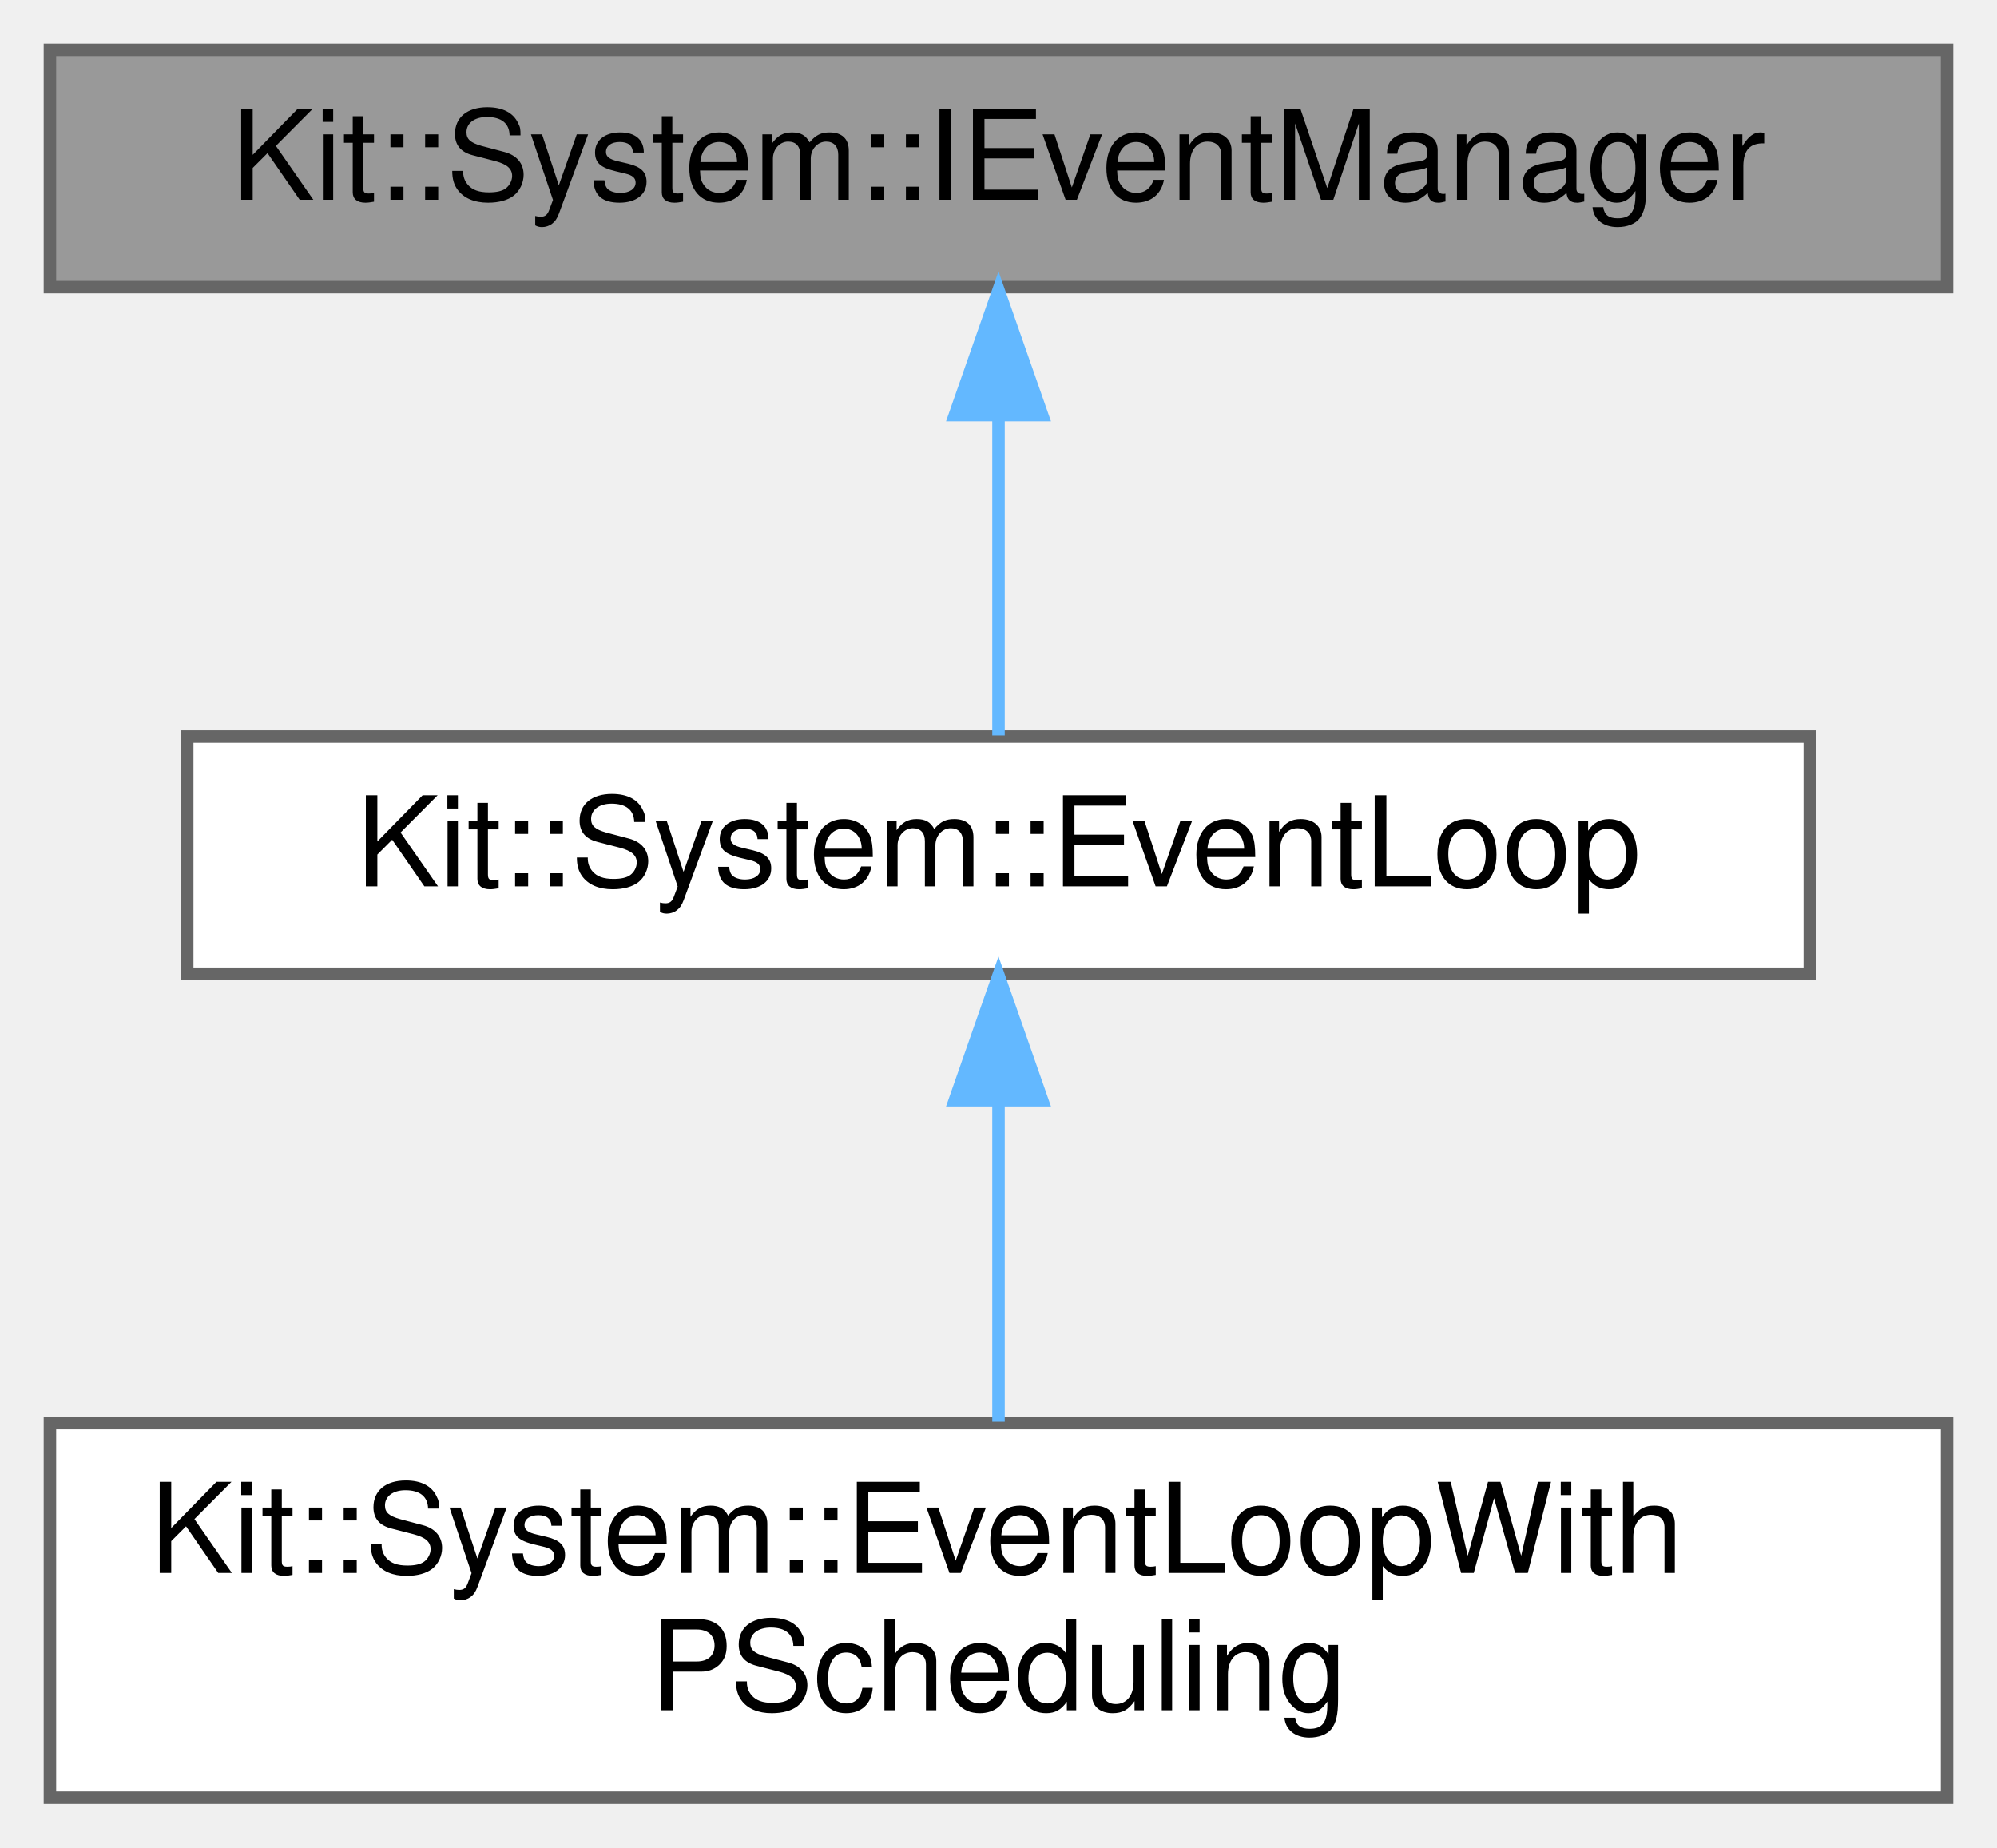
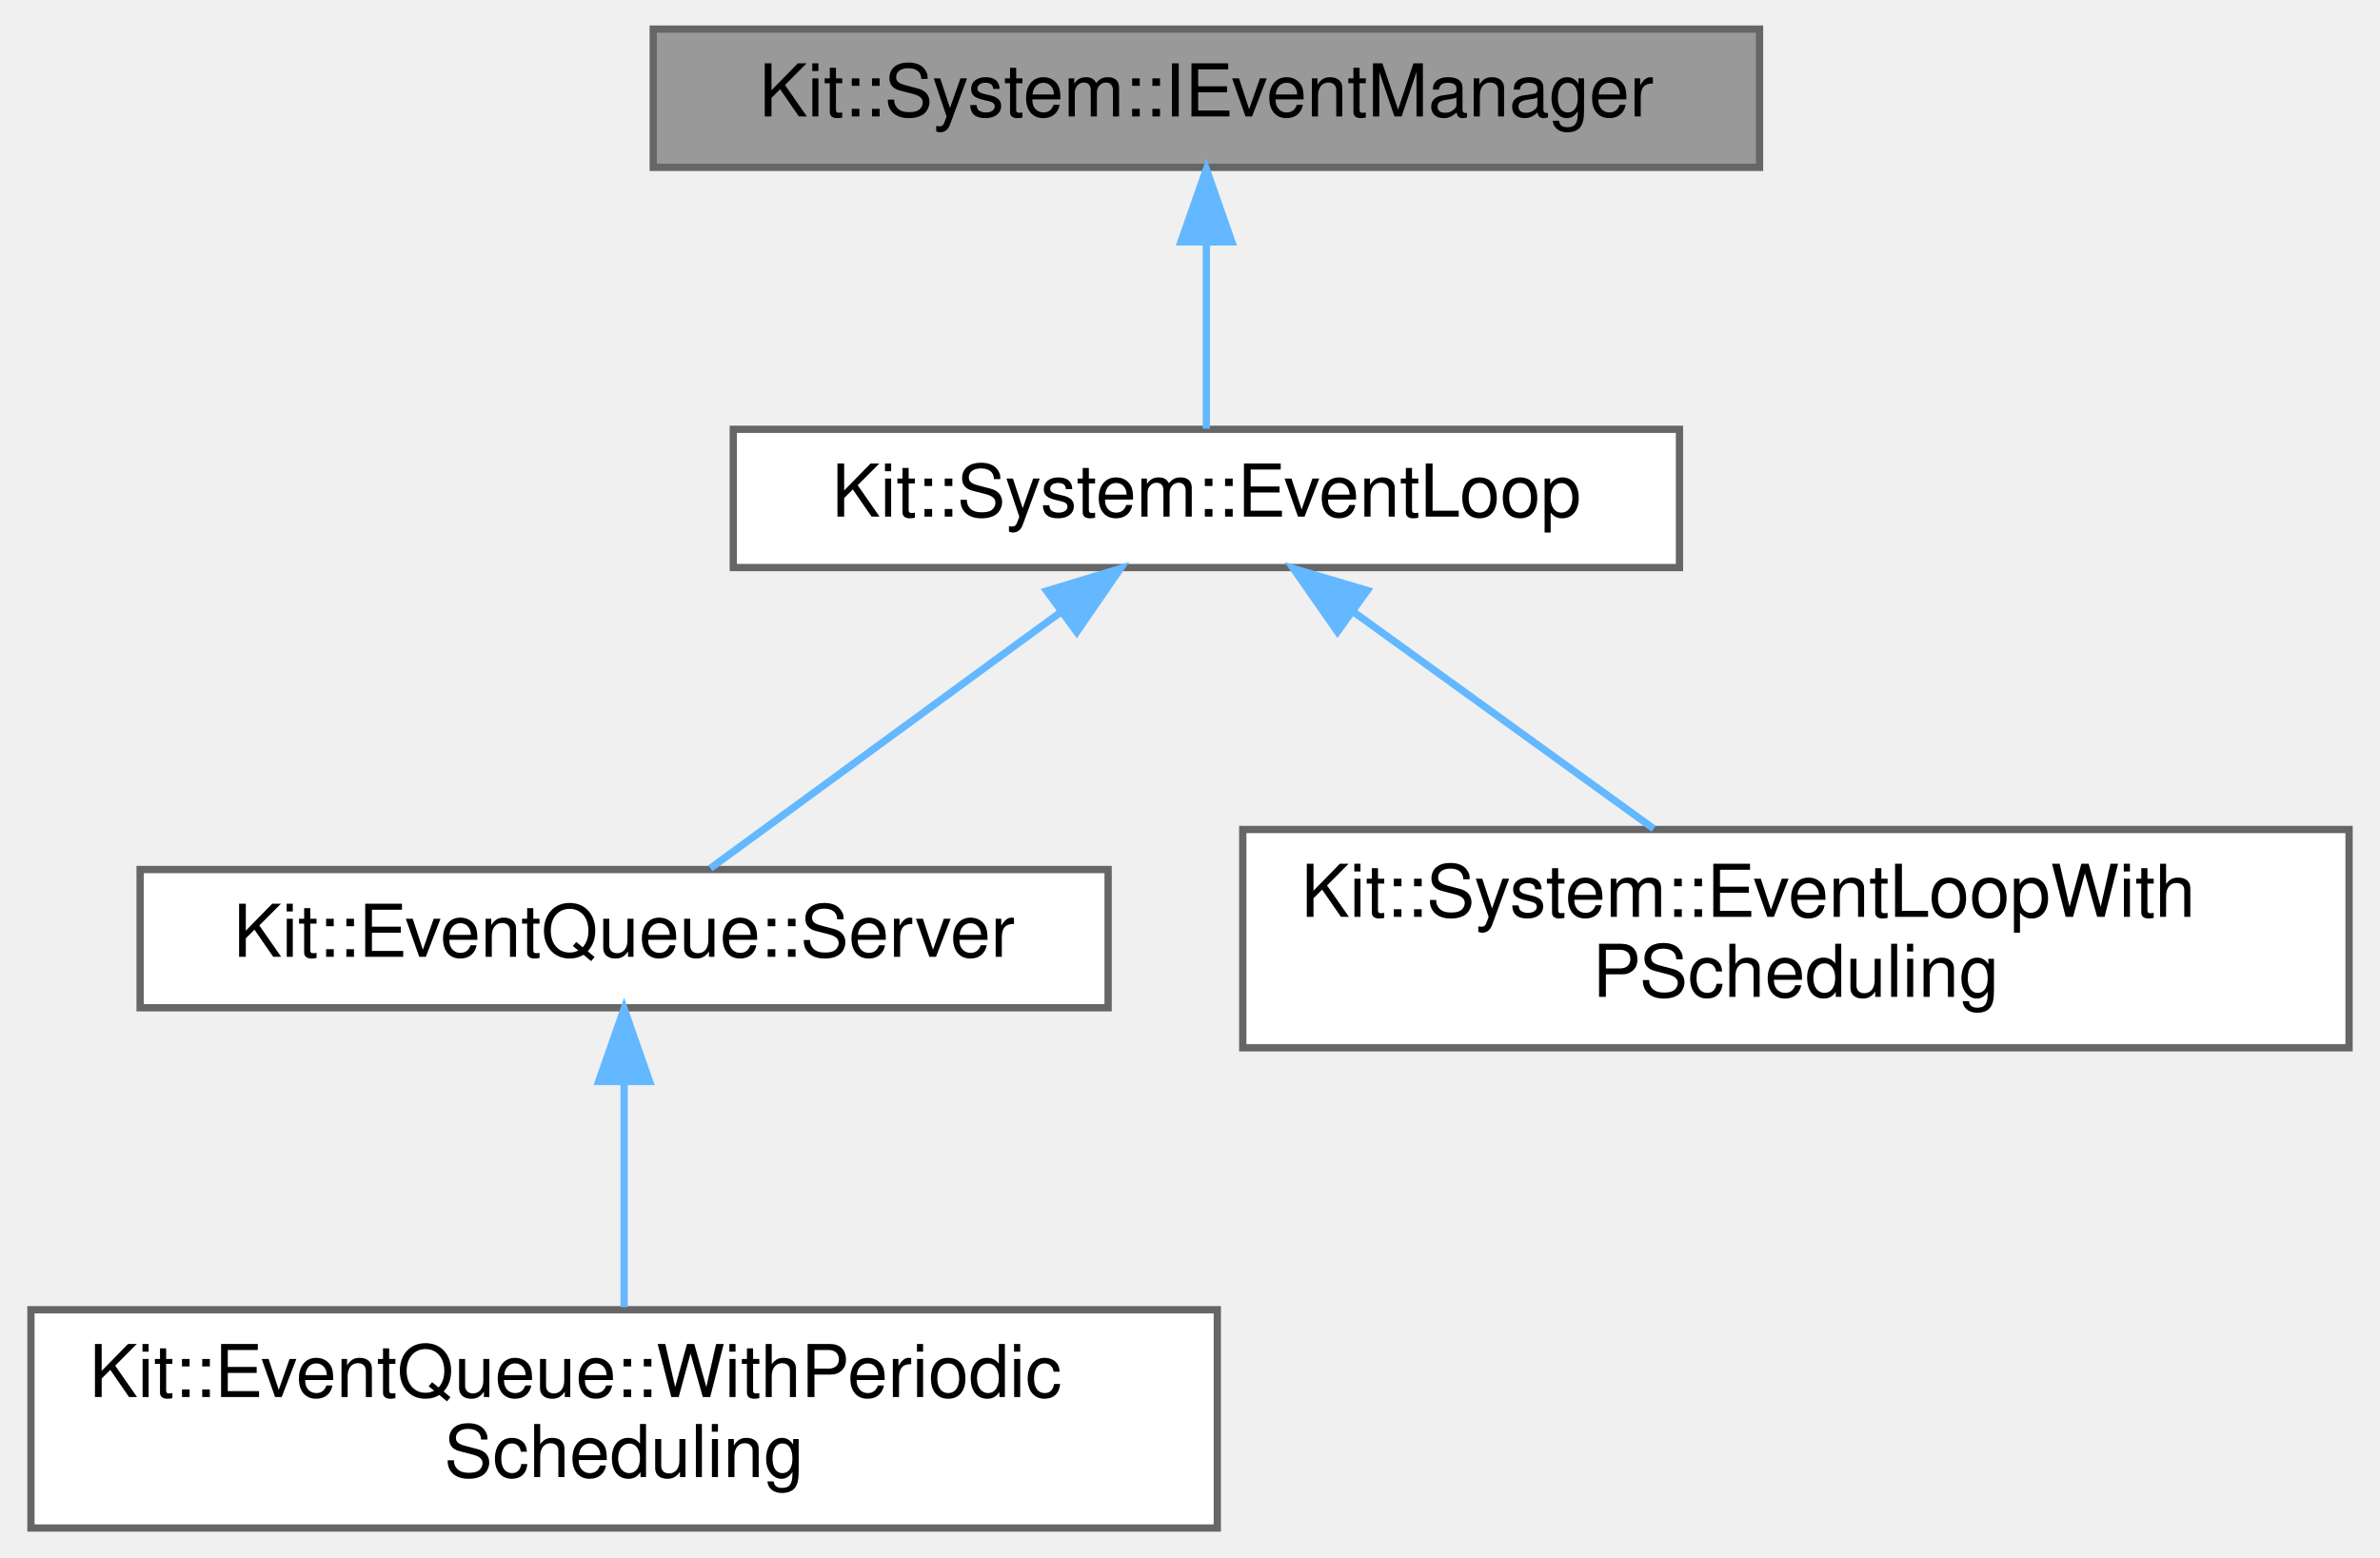
- <svg xmlns="http://www.w3.org/2000/svg" xmlns:xlink="http://www.w3.org/1999/xlink" width="160pt" height="148pt" viewBox="0.00 0.00 160.00 148.00">
-   <g id="graph0" class="graph" transform="scale(1 1) rotate(0) translate(4 144)">
+ <svg xmlns="http://www.w3.org/2000/svg" xmlns:xlink="http://www.w3.org/1999/xlink" width="327pt" height="214pt" viewBox="0.00 0.00 326.50 214.00">
+   <g id="graph0" class="graph" transform="scale(1 1) rotate(0) translate(4 210)">
    <g id="Node000001" class="node">
      <g id="a_Node000001">
        <a xlink:title="This abstract class defines the interface to signal a 'Event Flag'.">
-           <polygon fill="#999999" stroke="#666666" points="152,-140 0,-140 0,-121 152,-121 152,-140" />
-           <text text-anchor="middle" x="76" y="-128" font-family="Helvetica,sans-Serif" font-size="10.00">Kit::System::IEventManager</text>
+           <polygon fill="#999999" stroke="#666666" points="237.5,-206 85.5,-206 85.5,-187 237.5,-187 237.5,-206" />
+           <text text-anchor="middle" x="161.5" y="-194" font-family="Helvetica,sans-Serif" font-size="10.00">Kit::System::IEventManager</text>
        </a>
      </g>
    </g>
    <g id="Node000002" class="node">
      <g id="a_Node000002">
        <a xlink:href="class_kit_1_1_system_1_1_event_loop.html" target="_top" xlink:title="This concrete class is a IRunnable object that provides a event driven execution model for a thread.">
-           <polygon fill="white" stroke="#666666" points="141,-85 11,-85 11,-66 141,-66 141,-85" />
-           <text text-anchor="middle" x="76" y="-73" font-family="Helvetica,sans-Serif" font-size="10.00">Kit::System::EventLoop</text>
+           <polygon fill="white" stroke="#666666" points="226.5,-151 96.5,-151 96.5,-132 226.5,-132 226.5,-151" />
+           <text text-anchor="middle" x="161.5" y="-139" font-family="Helvetica,sans-Serif" font-size="10.00">Kit::System::EventLoop</text>
        </a>
      </g>
    </g>
    <g id="edge1_Node000001_Node000002" class="edge">
      <g id="a_edge1_Node000001_Node000002">
        <a xlink:title=" ">
-           <path fill="none" stroke="#63b8ff" d="M76,-110.66C76,-101.93 76,-91.99 76,-85.09" />
-           <polygon fill="#63b8ff" stroke="#63b8ff" points="72.5,-110.75 76,-120.75 79.5,-110.75 72.5,-110.75" />
+           <path fill="none" stroke="#63b8ff" d="M161.5,-176.66C161.5,-167.93 161.5,-157.99 161.5,-151.09" />
+           <polygon fill="#63b8ff" stroke="#63b8ff" points="158,-176.75 161.5,-186.75 165,-176.75 158,-176.75" />
        </a>
      </g>
    </g>
    <g id="Node000003" class="node">
      <g id="a_Node000003">
-         <a xlink:href="class_kit_1_1_system_1_1_event_loop_with_p_scheduling.html" target="_top" xlink:title="This class extends the EventLoop class to add periodic scheduling to an event based 'thread'.">
-           <polygon fill="white" stroke="#666666" points="152,-30 0,-30 0,0 152,0 152,-30" />
-           <text text-anchor="start" x="8" y="-18" font-family="Helvetica,sans-Serif" font-size="10.00">Kit::System::EventLoopWith</text>
-           <text text-anchor="middle" x="76" y="-7" font-family="Helvetica,sans-Serif" font-size="10.00">PScheduling</text>
+         <a xlink:href="class_kit_1_1_event_queue_1_1_server.html" target="_top" xlink:title="This concrete class extends the Kit::System::EventLoop interface to include processing events from Ev...">
+           <polygon fill="white" stroke="#666666" points="148,-90.5 15,-90.5 15,-71.5 148,-71.5 148,-90.5" />
+           <text text-anchor="middle" x="81.5" y="-78.5" font-family="Helvetica,sans-Serif" font-size="10.00">Kit::EventQueue::Server</text>
        </a>
      </g>
    </g>
    <g id="edge2_Node000002_Node000003" class="edge">
      <g id="a_edge2_Node000002_Node000003">
        <a xlink:title=" ">
-           <path fill="none" stroke="#63b8ff" d="M76,-55.65C76,-47.36 76,-37.78 76,-30.11" />
-           <polygon fill="#63b8ff" stroke="#63b8ff" points="72.5,-55.87 76,-65.87 79.5,-55.87 72.5,-55.87" />
+           <path fill="none" stroke="#63b8ff" d="M141.46,-125.85C126.31,-114.77 106.02,-99.93 93.35,-90.67" />
+           <polygon fill="#63b8ff" stroke="#63b8ff" points="139.56,-128.79 149.7,-131.87 143.69,-123.14 139.56,-128.79" />
+         </a>
+       </g>
+     </g>
+     <g id="Node000005" class="node">
+       <g id="a_Node000005">
+         <a xlink:href="class_kit_1_1_system_1_1_event_loop_with_p_scheduling.html" target="_top" xlink:title="This class extends the EventLoop class to add periodic scheduling to an event based 'thread'.">
+           <polygon fill="white" stroke="#666666" points="318.5,-96 166.5,-96 166.5,-66 318.5,-66 318.5,-96" />
+           <text text-anchor="start" x="174.5" y="-84" font-family="Helvetica,sans-Serif" font-size="10.00">Kit::System::EventLoopWith</text>
+           <text text-anchor="middle" x="242.5" y="-73" font-family="Helvetica,sans-Serif" font-size="10.00">PScheduling</text>
+         </a>
+       </g>
+     </g>
+     <g id="edge4_Node000002_Node000005" class="edge">
+       <g id="a_edge4_Node000002_Node000005">
+         <a xlink:title=" ">
+           <path fill="none" stroke="#63b8ff" d="M181.9,-125.77C194.48,-116.68 210.54,-105.09 222.96,-96.11" />
+           <polygon fill="#63b8ff" stroke="#63b8ff" points="179.51,-123.18 173.45,-131.87 183.61,-128.85 179.51,-123.18" />
+         </a>
+       </g>
+     </g>
+     <g id="Node000004" class="node">
+       <g id="a_Node000004">
+         <a xlink:href="class_kit_1_1_event_queue_1_1_with_periodic_scheduling.html" target="_top" xlink:title="This class extends the Kit::EventQueue::Server class to add periodic scheduling to an event based 'th...">
+           <polygon fill="white" stroke="#666666" points="163,-30 0,-30 0,0 163,0 163,-30" />
+           <text text-anchor="start" x="8" y="-18" font-family="Helvetica,sans-Serif" font-size="10.00">Kit::EventQueue::WithPeriodic</text>
+           <text text-anchor="middle" x="81.5" y="-7" font-family="Helvetica,sans-Serif" font-size="10.00">Scheduling</text>
+         </a>
+       </g>
+     </g>
+     <g id="edge3_Node000003_Node000004" class="edge">
+       <g id="a_edge3_Node000003_Node000004">
+         <a xlink:title=" ">
+           <path fill="none" stroke="#63b8ff" d="M81.5,-61.35C81.5,-51.47 81.5,-39.51 81.5,-30.36" />
+           <polygon fill="#63b8ff" stroke="#63b8ff" points="78,-61.37 81.5,-71.37 85,-61.37 78,-61.37" />
        </a>
      </g>
    </g>
  </g>
</svg>
